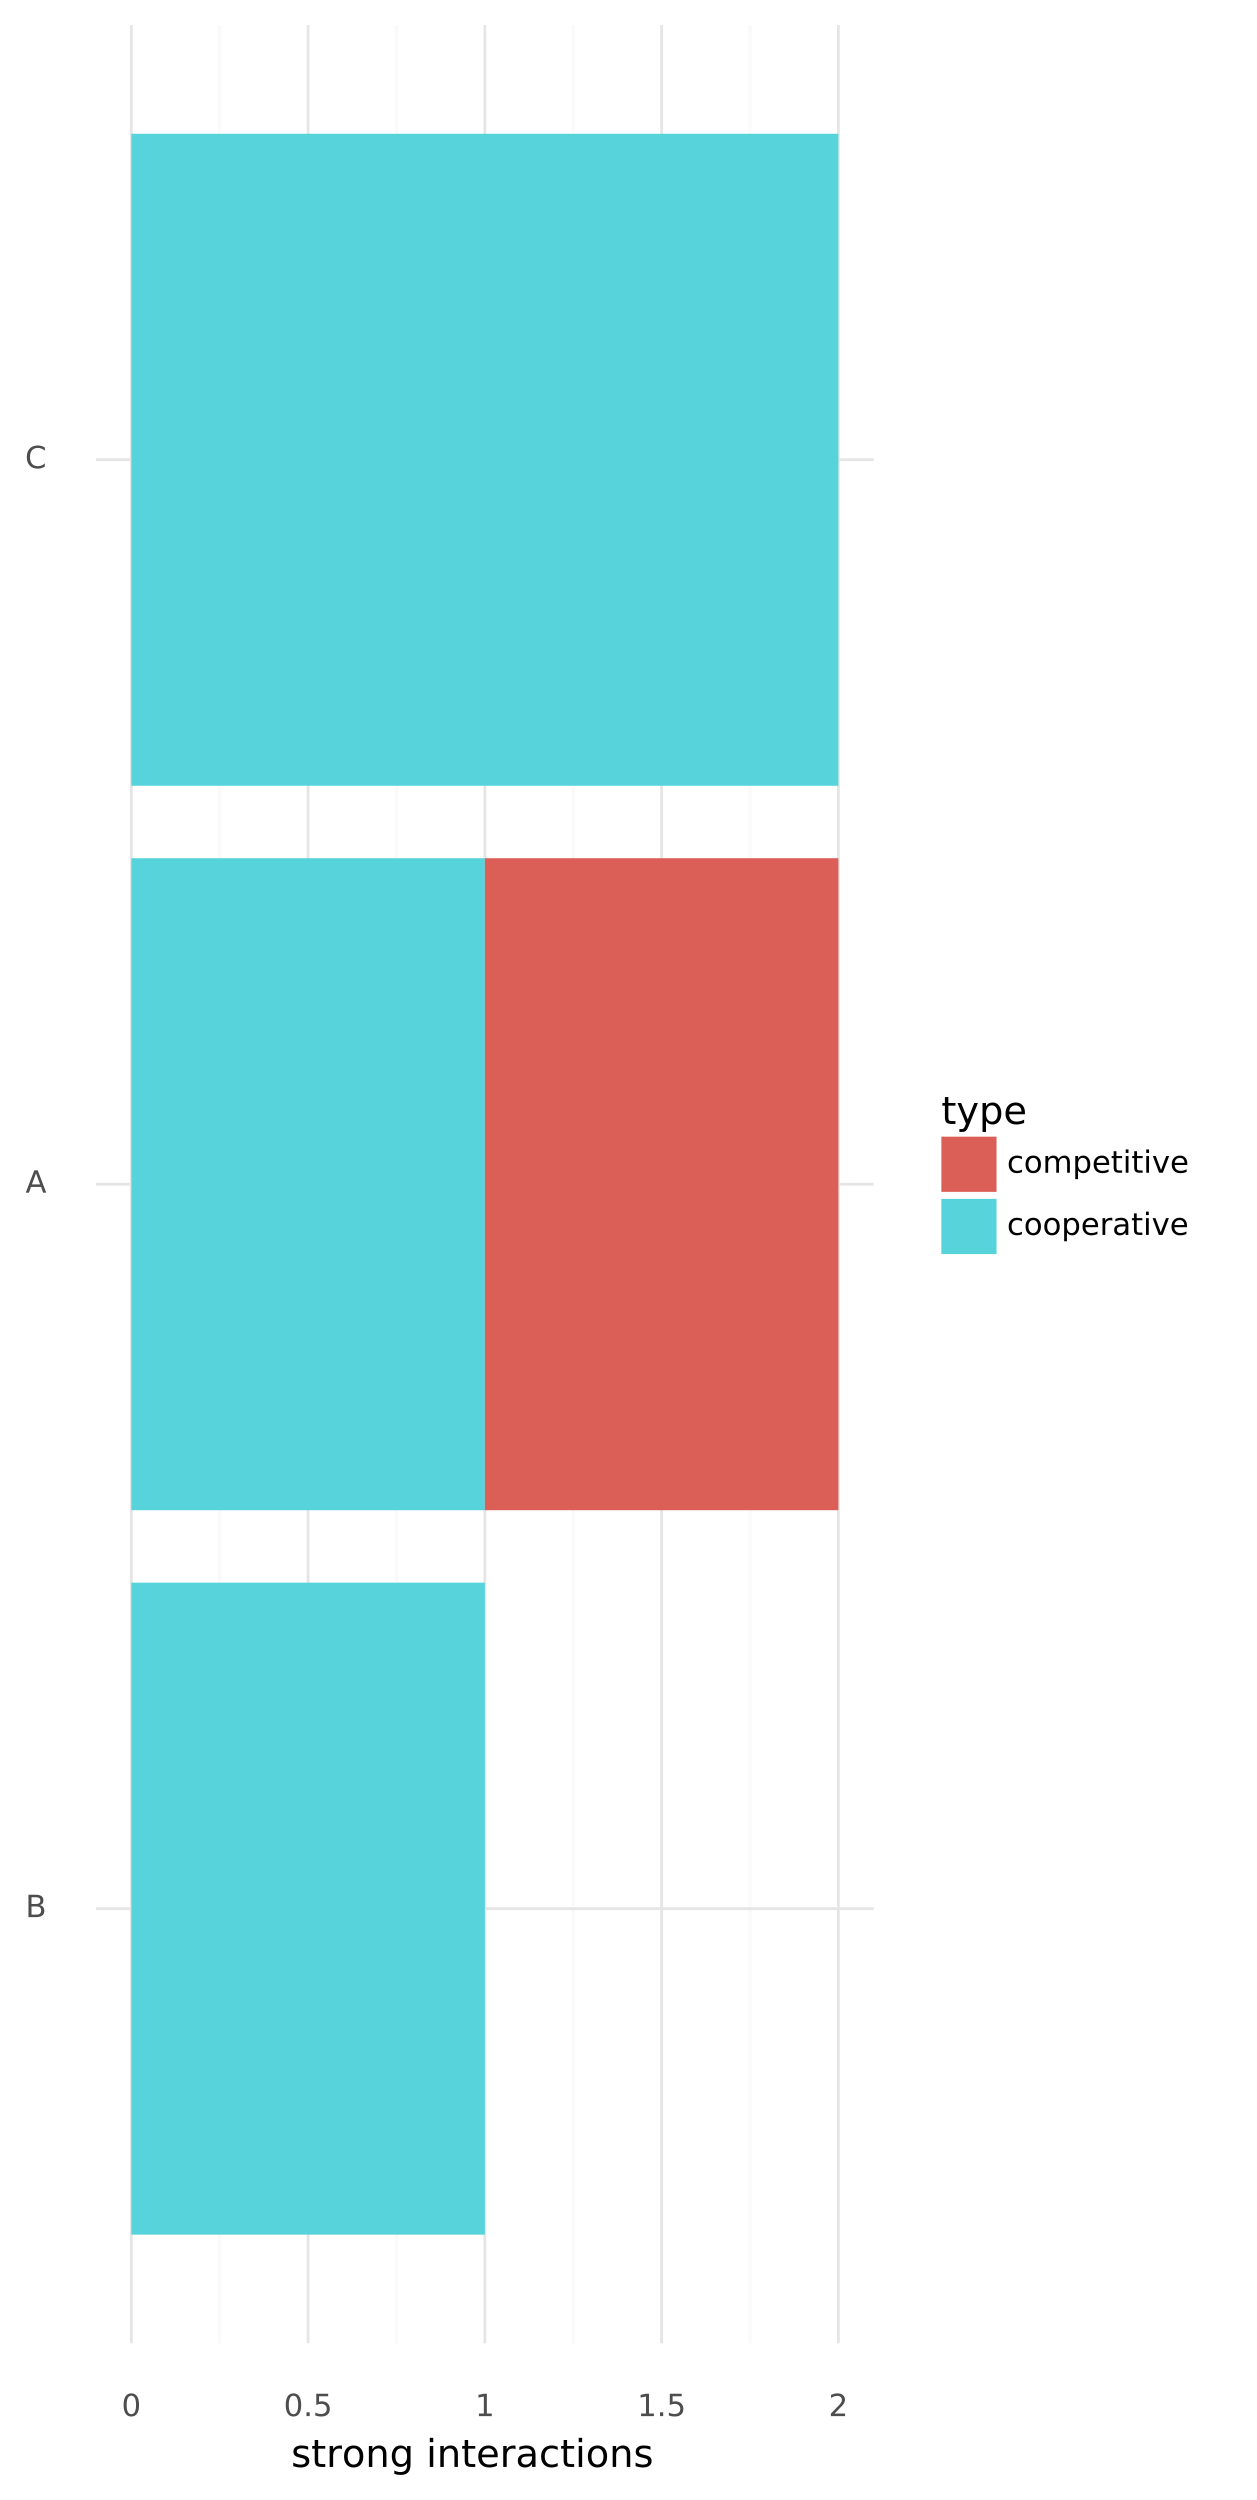
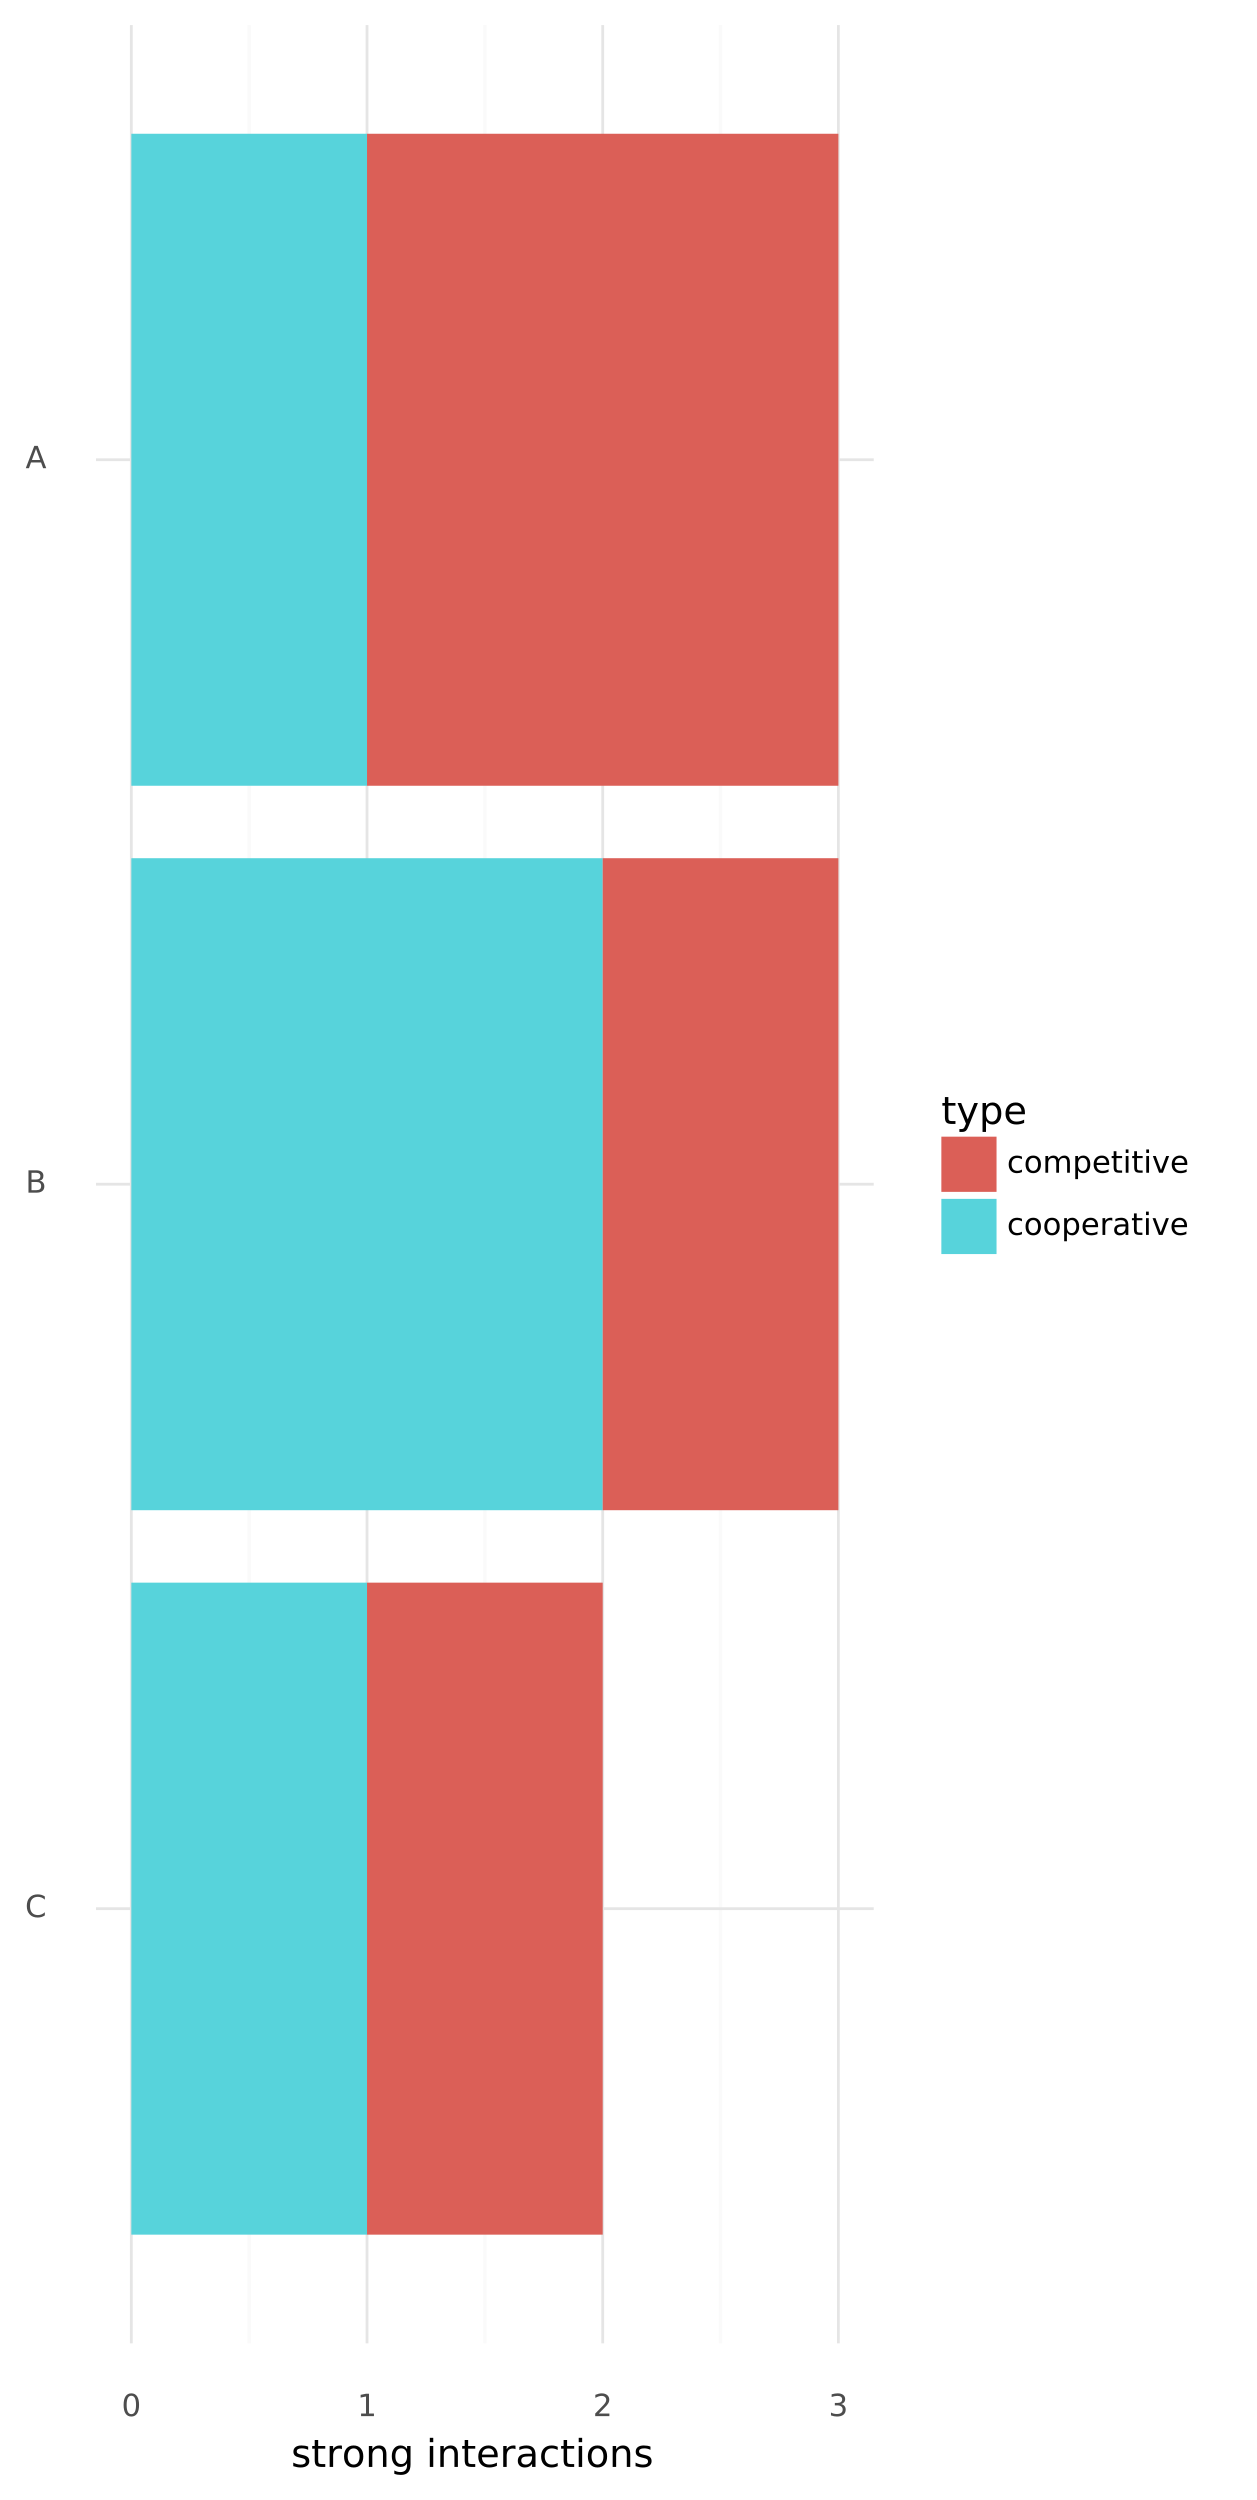
<svg xmlns="http://www.w3.org/2000/svg" xmlns:xlink="http://www.w3.org/1999/xlink" height="717.443pt" version="1.1" viewBox="0 0 360.594 717.443" width="360.594pt">
  <defs>
    <style type="text/css">
*{stroke-linecap:butt;stroke-linejoin:round;}
  </style>
  </defs>
  <g id="figure_1">
    <g id="patch_1">
      <path d="M 0 717.443  L 360.594 717.443  L 360.594 0  L 0 0  z " style="fill:none;" />
    </g>
    <g id="axes_1">
      <g id="patch_2">
        <path d="M 27.545 672.48  L 250.745 672.48  L 250.745 7.2  L 27.545 7.2  z " style="fill:none;" />
      </g>
      <g id="matplotlib.axis_1">
        <g id="xtick_1">
          <g id="line2d_1">
-             <path clip-path="url(#p21a4f5f9e6)" d="M 37.69 672.48  L 37.69 7.2  " style="fill:none;stroke:#e5e5e5;stroke-width:0.8;" />
+             <path clip-path="url(#p7cfa69cdbf)" d="M 37.69 672.48  L 37.69 7.2  " style="fill:none;stroke:#e5e5e5;stroke-width:0.8;" />
          </g>
          <g id="text_1">
            <defs>
              <path d="M 31.781 66.406  Q 24.172 66.406 20.328 58.906  Q 16.5 51.422 16.5 36.375  Q 16.5 21.391 20.328 13.891  Q 24.172 6.391 31.781 6.391  Q 39.453 6.391 43.281 13.891  Q 47.125 21.391 47.125 36.375  Q 47.125 51.422 43.281 58.906  Q 39.453 66.406 31.781 66.406  z M 31.781 74.219  Q 44.047 74.219 50.516 64.516  Q 56.984 54.828 56.984 36.375  Q 56.984 17.969 50.516 8.266  Q 44.047 -1.422 31.781 -1.422  Q 19.531 -1.422 13.062 8.266  Q 6.594 17.969 6.594 36.375  Q 6.594 54.828 13.062 64.516  Q 19.531 74.219 31.781 74.219  z " id="DejaVuSans-48" />
            </defs>
            <g style="fill:#4d4d4d;" transform="translate(34.89083 693.3666)scale(0.088 -0.088)">
              <use xlink:href="#DejaVuSans-48" />
            </g>
          </g>
        </g>
        <g id="xtick_2">
          <g id="line2d_2">
-             <path clip-path="url(#p21a4f5f9e6)" d="M 88.418 672.48  L 88.418 7.2  " style="fill:none;stroke:#e5e5e5;stroke-width:0.8;" />
+             <path clip-path="url(#p7cfa69cdbf)" d="M 105.327 672.48  L 105.327 7.2  " style="fill:none;stroke:#e5e5e5;stroke-width:0.8;" />
          </g>
          <g id="text_2">
            <defs>
-               <path d="M 10.688 12.406  L 21 12.406  L 21 0  L 10.688 0  z " id="DejaVuSans-46" />
-               <path d="M 10.797 72.906  L 49.516 72.906  L 49.516 64.594  L 19.828 64.594  L 19.828 46.734  Q 21.969 47.469 24.109 47.828  Q 26.266 48.188 28.422 48.188  Q 40.625 48.188 47.75 41.5  Q 54.891 34.812 54.891 23.391  Q 54.891 11.625 47.562 5.094  Q 40.234 -1.422 26.906 -1.422  Q 22.312 -1.422 17.547 -0.641  Q 12.797 0.141 7.719 1.703  L 7.719 11.625  Q 12.109 9.234 16.797 8.062  Q 21.484 6.891 26.703 6.891  Q 35.156 6.891 40.078 11.328  Q 45.016 15.766 45.016 23.391  Q 45.016 31 40.078 35.438  Q 35.156 39.891 26.703 39.891  Q 22.75 39.891 18.812 39.016  Q 14.891 38.141 10.797 36.281  z " id="DejaVuSans-53" />
-             </defs>
-             <g style="fill:#4d4d4d;" transform="translate(81.42023 693.3666)scale(0.088 -0.088)">
-               <use xlink:href="#DejaVuSans-48" />
-               <use x="63.623" xlink:href="#DejaVuSans-46" />
-               <use x="95.41" xlink:href="#DejaVuSans-53" />
+               <path d="M 12.406 8.297  L 28.516 8.297  L 28.516 63.922  L 10.984 60.406  L 10.984 69.391  L 28.422 72.906  L 38.281 72.906  L 38.281 8.297  L 54.391 8.297  L 54.391 0  L 12.406 0  z " id="DejaVuSans-49" />
+             </defs>
+             <g style="fill:#4d4d4d;" transform="translate(102.5272 693.3666)scale(0.088 -0.088)">
+               <use xlink:href="#DejaVuSans-49" />
            </g>
          </g>
        </g>
        <g id="xtick_3">
          <g id="line2d_3">
-             <path clip-path="url(#p21a4f5f9e6)" d="M 139.145 672.48  L 139.145 7.2  " style="fill:none;stroke:#e5e5e5;stroke-width:0.8;" />
+             <path clip-path="url(#p7cfa69cdbf)" d="M 172.963 672.48  L 172.963 7.2  " style="fill:none;stroke:#e5e5e5;stroke-width:0.8;" />
          </g>
          <g id="text_3">
            <defs>
-               <path d="M 12.406 8.297  L 28.516 8.297  L 28.516 63.922  L 10.984 60.406  L 10.984 69.391  L 28.422 72.906  L 38.281 72.906  L 38.281 8.297  L 54.391 8.297  L 54.391 0  L 12.406 0  z " id="DejaVuSans-49" />
-             </defs>
-             <g style="fill:#4d4d4d;" transform="translate(136.3454 693.3666)scale(0.088 -0.088)">
-               <use xlink:href="#DejaVuSans-49" />
+               <path d="M 19.188 8.297  L 53.609 8.297  L 53.609 0  L 7.328 0  L 7.328 8.297  Q 12.938 14.109 22.625 23.891  Q 32.328 33.688 34.812 36.531  Q 39.547 41.844 41.422 45.531  Q 43.312 49.219 43.312 52.781  Q 43.312 58.594 39.234 62.25  Q 35.156 65.922 28.609 65.922  Q 23.969 65.922 18.812 64.312  Q 13.672 62.703 7.812 59.422  L 7.812 69.391  Q 13.766 71.781 18.938 73  Q 24.125 74.219 28.422 74.219  Q 39.75 74.219 46.484 68.547  Q 53.219 62.891 53.219 53.422  Q 53.219 48.922 51.531 44.891  Q 49.859 40.875 45.406 35.406  Q 44.188 33.984 37.641 27.219  Q 31.109 20.453 19.188 8.297  z " id="DejaVuSans-50" />
+             </defs>
+             <g style="fill:#4d4d4d;" transform="translate(170.1636 693.3666)scale(0.088 -0.088)">
+               <use xlink:href="#DejaVuSans-50" />
            </g>
          </g>
        </g>
        <g id="xtick_4">
          <g id="line2d_4">
-             <path clip-path="url(#p21a4f5f9e6)" d="M 189.872 672.48  L 189.872 7.2  " style="fill:none;stroke:#e5e5e5;stroke-width:0.8;" />
+             <path clip-path="url(#p7cfa69cdbf)" d="M 240.599 672.48  L 240.599 7.2  " style="fill:none;stroke:#e5e5e5;stroke-width:0.8;" />
          </g>
          <g id="text_4">
-             <g style="fill:#4d4d4d;" transform="translate(182.8748 693.3666)scale(0.088 -0.088)">
-               <use xlink:href="#DejaVuSans-49" />
-               <use x="63.623" xlink:href="#DejaVuSans-46" />
-               <use x="95.41" xlink:href="#DejaVuSans-53" />
+             <defs>
+               <path d="M 40.578 39.312  Q 47.656 37.797 51.625 33  Q 55.609 28.219 55.609 21.188  Q 55.609 10.406 48.188 4.484  Q 40.766 -1.422 27.094 -1.422  Q 22.516 -1.422 17.656 -0.516  Q 12.797 0.391 7.625 2.203  L 7.625 11.719  Q 11.719 9.328 16.594 8.109  Q 21.484 6.891 26.812 6.891  Q 36.078 6.891 40.938 10.547  Q 45.797 14.203 45.797 21.188  Q 45.797 27.641 41.281 31.266  Q 36.766 34.906 28.719 34.906  L 20.219 34.906  L 20.219 43.016  L 29.109 43.016  Q 36.375 43.016 40.234 45.922  Q 44.094 48.828 44.094 54.297  Q 44.094 59.906 40.109 62.906  Q 36.141 65.922 28.719 65.922  Q 24.656 65.922 20.016 65.031  Q 15.375 64.156 9.812 62.312  L 9.812 71.094  Q 15.438 72.656 20.344 73.438  Q 25.25 74.219 29.594 74.219  Q 40.828 74.219 47.359 69.109  Q 53.906 64.016 53.906 55.328  Q 53.906 49.266 50.438 45.094  Q 46.969 40.922 40.578 39.312  z " id="DejaVuSans-51" />
+             </defs>
+             <g style="fill:#4d4d4d;" transform="translate(237.7999 693.3666)scale(0.088 -0.088)">
+               <use xlink:href="#DejaVuSans-51" />
            </g>
          </g>
        </g>
        <g id="xtick_5">
          <g id="line2d_5">
-             <path clip-path="url(#p21a4f5f9e6)" d="M 240.599 672.48  L 240.599 7.2  " style="fill:none;stroke:#e5e5e5;stroke-width:0.8;" />
-           </g>
-           <g id="text_5">
-             <defs>
-               <path d="M 19.188 8.297  L 53.609 8.297  L 53.609 0  L 7.328 0  L 7.328 8.297  Q 12.938 14.109 22.625 23.891  Q 32.328 33.688 34.812 36.531  Q 39.547 41.844 41.422 45.531  Q 43.312 49.219 43.312 52.781  Q 43.312 58.594 39.234 62.25  Q 35.156 65.922 28.609 65.922  Q 23.969 65.922 18.812 64.312  Q 13.672 62.703 7.812 59.422  L 7.812 69.391  Q 13.766 71.781 18.938 73  Q 24.125 74.219 28.422 74.219  Q 39.75 74.219 46.484 68.547  Q 53.219 62.891 53.219 53.422  Q 53.219 48.922 51.531 44.891  Q 49.859 40.875 45.406 35.406  Q 44.188 33.984 37.641 27.219  Q 31.109 20.453 19.188 8.297  z " id="DejaVuSans-50" />
-             </defs>
-             <g style="fill:#4d4d4d;" transform="translate(237.7999 693.3666)scale(0.088 -0.088)">
-               <use xlink:href="#DejaVuSans-50" />
-             </g>
+             <path clip-path="url(#p7cfa69cdbf)" d="M 71.509 672.48  L 71.509 7.2  " style="fill:none;stroke:#fafafa;" />
          </g>
        </g>
        <g id="xtick_6">
          <g id="line2d_6">
-             <path clip-path="url(#p21a4f5f9e6)" d="M 63.054 672.48  L 63.054 7.2  " style="fill:none;stroke:#fafafa;" />
+             <path clip-path="url(#p7cfa69cdbf)" d="M 139.145 672.48  L 139.145 7.2  " style="fill:none;stroke:#fafafa;" />
          </g>
        </g>
        <g id="xtick_7">
          <g id="line2d_7">
-             <path clip-path="url(#p21a4f5f9e6)" d="M 113.781 672.48  L 113.781 7.2  " style="fill:none;stroke:#fafafa;" />
-           </g>
-         </g>
-         <g id="xtick_8">
-           <g id="line2d_8">
-             <path clip-path="url(#p21a4f5f9e6)" d="M 164.509 672.48  L 164.509 7.2  " style="fill:none;stroke:#fafafa;" />
-           </g>
-         </g>
-         <g id="xtick_9">
-           <g id="line2d_9">
-             <path clip-path="url(#p21a4f5f9e6)" d="M 215.236 672.48  L 215.236 7.2  " style="fill:none;stroke:#fafafa;" />
-           </g>
-         </g>
-         <g id="text_6">
+             <path clip-path="url(#p7cfa69cdbf)" d="M 206.781 672.48  L 206.781 7.2  " style="fill:none;stroke:#fafafa;" />
+           </g>
+         </g>
+         <g id="text_5">
          <defs>
            <path d="M 44.281 53.078  L 44.281 44.578  Q 40.484 46.531 36.375 47.5  Q 32.281 48.484 27.875 48.484  Q 21.188 48.484 17.844 46.438  Q 14.5 44.391 14.5 40.281  Q 14.5 37.156 16.891 35.375  Q 19.281 33.594 26.516 31.984  L 29.594 31.297  Q 39.156 29.25 43.188 25.516  Q 47.219 21.781 47.219 15.094  Q 47.219 7.469 41.188 3.016  Q 35.156 -1.422 24.609 -1.422  Q 20.219 -1.422 15.453 -0.562  Q 10.688 0.297 5.422 2  L 5.422 11.281  Q 10.406 8.688 15.234 7.391  Q 20.062 6.109 24.812 6.109  Q 31.156 6.109 34.562 8.281  Q 37.984 10.453 37.984 14.406  Q 37.984 18.062 35.516 20.016  Q 33.062 21.969 24.703 23.781  L 21.578 24.516  Q 13.234 26.266 9.516 29.906  Q 5.812 33.547 5.812 39.891  Q 5.812 47.609 11.281 51.797  Q 16.75 56 26.812 56  Q 31.781 56 36.172 55.266  Q 40.578 54.547 44.281 53.078  z " id="DejaVuSans-115" />
            <path d="M 18.312 70.219  L 18.312 54.688  L 36.812 54.688  L 36.812 47.703  L 18.312 47.703  L 18.312 18.016  Q 18.312 11.328 20.141 9.422  Q 21.969 7.516 27.594 7.516  L 36.812 7.516  L 36.812 0  L 27.594 0  Q 17.188 0 13.234 3.875  Q 9.281 7.766 9.281 18.016  L 9.281 47.703  L 2.688 47.703  L 2.688 54.688  L 9.281 54.688  L 9.281 70.219  z " id="DejaVuSans-116" />
            <path d="M 41.109 46.297  Q 39.594 47.172 37.812 47.578  Q 36.031 48 33.891 48  Q 26.266 48 22.188 43.047  Q 18.109 38.094 18.109 28.812  L 18.109 0  L 9.078 0  L 9.078 54.688  L 18.109 54.688  L 18.109 46.188  Q 20.953 51.172 25.484 53.578  Q 30.031 56 36.531 56  Q 37.453 56 38.578 55.875  Q 39.703 55.766 41.062 55.516  z " id="DejaVuSans-114" />
            <path d="M 30.609 48.391  Q 23.391 48.391 19.188 42.75  Q 14.984 37.109 14.984 27.297  Q 14.984 17.484 19.156 11.844  Q 23.344 6.203 30.609 6.203  Q 37.797 6.203 41.984 11.859  Q 46.188 17.531 46.188 27.297  Q 46.188 37.016 41.984 42.703  Q 37.797 48.391 30.609 48.391  z M 30.609 56  Q 42.328 56 49.016 48.375  Q 55.719 40.766 55.719 27.297  Q 55.719 13.875 49.016 6.219  Q 42.328 -1.422 30.609 -1.422  Q 18.844 -1.422 12.172 6.219  Q 5.516 13.875 5.516 27.297  Q 5.516 40.766 12.172 48.375  Q 18.844 56 30.609 56  z " id="DejaVuSans-111" />
            <path d="M 54.891 33.016  L 54.891 0  L 45.906 0  L 45.906 32.719  Q 45.906 40.484 42.875 44.328  Q 39.844 48.188 33.797 48.188  Q 26.516 48.188 22.312 43.547  Q 18.109 38.922 18.109 30.906  L 18.109 0  L 9.078 0  L 9.078 54.688  L 18.109 54.688  L 18.109 46.188  Q 21.344 51.125 25.703 53.562  Q 30.078 56 35.797 56  Q 45.219 56 50.047 50.172  Q 54.891 44.344 54.891 33.016  z " id="DejaVuSans-110" />
            <path d="M 45.406 27.984  Q 45.406 37.75 41.375 43.109  Q 37.359 48.484 30.078 48.484  Q 22.859 48.484 18.828 43.109  Q 14.797 37.75 14.797 27.984  Q 14.797 18.266 18.828 12.891  Q 22.859 7.516 30.078 7.516  Q 37.359 7.516 41.375 12.891  Q 45.406 18.266 45.406 27.984  z M 54.391 6.781  Q 54.391 -7.172 48.188 -13.984  Q 42 -20.797 29.203 -20.797  Q 24.469 -20.797 20.266 -20.094  Q 16.062 -19.391 12.109 -17.922  L 12.109 -9.188  Q 16.062 -11.328 19.922 -12.344  Q 23.781 -13.375 27.781 -13.375  Q 36.625 -13.375 41.016 -8.766  Q 45.406 -4.156 45.406 5.172  L 45.406 9.625  Q 42.625 4.781 38.281 2.391  Q 33.938 0 27.875 0  Q 17.828 0 11.672 7.656  Q 5.516 15.328 5.516 27.984  Q 5.516 40.672 11.672 48.328  Q 17.828 56 27.875 56  Q 33.938 56 38.281 53.609  Q 42.625 51.219 45.406 46.391  L 45.406 54.688  L 54.391 54.688  z " id="DejaVuSans-103" />
            <path id="DejaVuSans-32" />
            <path d="M 9.422 54.688  L 18.406 54.688  L 18.406 0  L 9.422 0  z M 9.422 75.984  L 18.406 75.984  L 18.406 64.594  L 9.422 64.594  z " id="DejaVuSans-105" />
            <path d="M 56.203 29.594  L 56.203 25.203  L 14.891 25.203  Q 15.484 15.922 20.484 11.062  Q 25.484 6.203 34.422 6.203  Q 39.594 6.203 44.453 7.469  Q 49.312 8.734 54.109 11.281  L 54.109 2.781  Q 49.266 0.734 44.188 -0.344  Q 39.109 -1.422 33.891 -1.422  Q 20.797 -1.422 13.156 6.188  Q 5.516 13.812 5.516 26.812  Q 5.516 40.234 12.766 48.109  Q 20.016 56 32.328 56  Q 43.359 56 49.781 48.891  Q 56.203 41.797 56.203 29.594  z M 47.219 32.234  Q 47.125 39.594 43.094 43.984  Q 39.062 48.391 32.422 48.391  Q 24.906 48.391 20.391 44.141  Q 15.875 39.891 15.188 32.172  z " id="DejaVuSans-101" />
            <path d="M 34.281 27.484  Q 23.391 27.484 19.188 25  Q 14.984 22.516 14.984 16.5  Q 14.984 11.719 18.141 8.906  Q 21.297 6.109 26.703 6.109  Q 34.188 6.109 38.703 11.406  Q 43.219 16.703 43.219 25.484  L 43.219 27.484  z M 52.203 31.203  L 52.203 0  L 43.219 0  L 43.219 8.297  Q 40.141 3.328 35.547 0.953  Q 30.953 -1.422 24.312 -1.422  Q 15.922 -1.422 10.953 3.297  Q 6 8.016 6 15.922  Q 6 25.141 12.172 29.828  Q 18.359 34.516 30.609 34.516  L 43.219 34.516  L 43.219 35.406  Q 43.219 41.609 39.141 45  Q 35.062 48.391 27.688 48.391  Q 23 48.391 18.547 47.266  Q 14.109 46.141 10.016 43.891  L 10.016 52.203  Q 14.938 54.109 19.578 55.047  Q 24.219 56 28.609 56  Q 40.484 56 46.344 49.844  Q 52.203 43.703 52.203 31.203  z " id="DejaVuSans-97" />
            <path d="M 48.781 52.594  L 48.781 44.188  Q 44.969 46.297 41.141 47.344  Q 37.312 48.391 33.406 48.391  Q 24.656 48.391 19.812 42.844  Q 14.984 37.312 14.984 27.297  Q 14.984 17.281 19.812 11.734  Q 24.656 6.203 33.406 6.203  Q 37.312 6.203 41.141 7.25  Q 44.969 8.297 48.781 10.406  L 48.781 2.094  Q 45.016 0.344 40.984 -0.531  Q 36.969 -1.422 32.422 -1.422  Q 20.062 -1.422 12.781 6.344  Q 5.516 14.109 5.516 27.297  Q 5.516 40.672 12.859 48.328  Q 20.219 56 33.016 56  Q 37.156 56 41.109 55.141  Q 45.062 54.297 48.781 52.594  z " id="DejaVuSans-99" />
          </defs>
          <g transform="translate(83.56386 707.955)scale(0.11 -0.11)">
            <use xlink:href="#DejaVuSans-115" />
            <use x="52.1" xlink:href="#DejaVuSans-116" />
            <use x="91.309" xlink:href="#DejaVuSans-114" />
            <use x="132.391" xlink:href="#DejaVuSans-111" />
            <use x="193.572" xlink:href="#DejaVuSans-110" />
            <use x="256.951" xlink:href="#DejaVuSans-103" />
            <use x="320.428" xlink:href="#DejaVuSans-32" />
            <use x="352.215" xlink:href="#DejaVuSans-105" />
            <use x="379.998" xlink:href="#DejaVuSans-110" />
            <use x="443.377" xlink:href="#DejaVuSans-116" />
            <use x="482.586" xlink:href="#DejaVuSans-101" />
            <use x="544.109" xlink:href="#DejaVuSans-114" />
            <use x="585.223" xlink:href="#DejaVuSans-97" />
            <use x="646.502" xlink:href="#DejaVuSans-99" />
            <use x="701.482" xlink:href="#DejaVuSans-116" />
            <use x="740.691" xlink:href="#DejaVuSans-105" />
            <use x="768.475" xlink:href="#DejaVuSans-111" />
            <use x="829.656" xlink:href="#DejaVuSans-110" />
            <use x="893.035" xlink:href="#DejaVuSans-115" />
          </g>
        </g>
      </g>
      <g id="matplotlib.axis_2">
        <g id="ytick_1">
+           <g id="line2d_8">
+             <path clip-path="url(#p7cfa69cdbf)" d="M 27.545 547.74  L 250.745 547.74  " style="fill:none;stroke:#e5e5e5;stroke-width:0.8;" />
+           </g>
+           <g id="text_6">
+             <defs>
+               <path d="M 64.406 67.281  L 64.406 56.891  Q 59.422 61.531 53.781 63.812  Q 48.141 66.109 41.797 66.109  Q 29.297 66.109 22.656 58.469  Q 16.016 50.828 16.016 36.375  Q 16.016 21.969 22.656 14.328  Q 29.297 6.688 41.797 6.688  Q 48.141 6.688 53.781 8.984  Q 59.422 11.281 64.406 15.922  L 64.406 5.609  Q 59.234 2.094 53.438 0.328  Q 47.656 -1.422 41.219 -1.422  Q 24.656 -1.422 15.125 8.703  Q 5.609 18.844 5.609 36.375  Q 5.609 53.953 15.125 64.078  Q 24.656 74.219 41.219 74.219  Q 47.75 74.219 53.531 72.484  Q 59.328 70.75 64.406 67.281  z " id="DejaVuSans-67" />
+             </defs>
+             <g style="fill:#4d4d4d;" transform="translate(7.2 550.1682)scale(0.088 -0.088)">
+               <use xlink:href="#DejaVuSans-67" />
+             </g>
+           </g>
+         </g>
+         <g id="ytick_2">
+           <g id="line2d_9">
+             <path clip-path="url(#p7cfa69cdbf)" d="M 27.545 339.84  L 250.745 339.84  " style="fill:none;stroke:#e5e5e5;stroke-width:0.8;" />
+           </g>
+           <g id="text_7">
+             <defs>
+               <path d="M 19.672 34.812  L 19.672 8.109  L 35.5 8.109  Q 43.453 8.109 47.281 11.406  Q 51.125 14.703 51.125 21.484  Q 51.125 28.328 47.281 31.562  Q 43.453 34.812 35.5 34.812  z M 19.672 64.797  L 19.672 42.828  L 34.281 42.828  Q 41.5 42.828 45.031 45.531  Q 48.578 48.25 48.578 53.812  Q 48.578 59.328 45.031 62.062  Q 41.5 64.797 34.281 64.797  z M 9.812 72.906  L 35.016 72.906  Q 46.297 72.906 52.391 68.219  Q 58.5 63.531 58.5 54.891  Q 58.5 48.188 55.375 44.234  Q 52.25 40.281 46.188 39.312  Q 53.469 37.75 57.5 32.781  Q 61.531 27.828 61.531 20.406  Q 61.531 10.641 54.891 5.312  Q 48.25 0 35.984 0  L 9.812 0  z " id="DejaVuSans-66" />
+             </defs>
+             <g style="fill:#4d4d4d;" transform="translate(7.30725 342.2683)scale(0.088 -0.088)">
+               <use xlink:href="#DejaVuSans-66" />
+             </g>
+           </g>
+         </g>
+         <g id="ytick_3">
          <g id="line2d_10">
-             <path clip-path="url(#p21a4f5f9e6)" d="M 27.545 547.74  L 250.745 547.74  " style="fill:none;stroke:#e5e5e5;stroke-width:0.8;" />
-           </g>
-           <g id="text_7">
-             <defs>
-               <path d="M 19.672 34.812  L 19.672 8.109  L 35.5 8.109  Q 43.453 8.109 47.281 11.406  Q 51.125 14.703 51.125 21.484  Q 51.125 28.328 47.281 31.562  Q 43.453 34.812 35.5 34.812  z M 19.672 64.797  L 19.672 42.828  L 34.281 42.828  Q 41.5 42.828 45.031 45.531  Q 48.578 48.25 48.578 53.812  Q 48.578 59.328 45.031 62.062  Q 41.5 64.797 34.281 64.797  z M 9.812 72.906  L 35.016 72.906  Q 46.297 72.906 52.391 68.219  Q 58.5 63.531 58.5 54.891  Q 58.5 48.188 55.375 44.234  Q 52.25 40.281 46.188 39.312  Q 53.469 37.75 57.5 32.781  Q 61.531 27.828 61.531 20.406  Q 61.531 10.641 54.891 5.312  Q 48.25 0 35.984 0  L 9.812 0  z " id="DejaVuSans-66" />
-             </defs>
-             <g style="fill:#4d4d4d;" transform="translate(7.30725 550.1682)scale(0.088 -0.088)">
-               <use xlink:href="#DejaVuSans-66" />
-             </g>
-           </g>
-         </g>
-         <g id="ytick_2">
-           <g id="line2d_11">
-             <path clip-path="url(#p21a4f5f9e6)" d="M 27.545 339.84  L 250.745 339.84  " style="fill:none;stroke:#e5e5e5;stroke-width:0.8;" />
+             <path clip-path="url(#p7cfa69cdbf)" d="M 27.545 131.94  L 250.745 131.94  " style="fill:none;stroke:#e5e5e5;stroke-width:0.8;" />
          </g>
          <g id="text_8">
            <defs>
              <path d="M 34.188 63.188  L 20.797 26.906  L 47.609 26.906  z M 28.609 72.906  L 39.797 72.906  L 67.578 0  L 57.328 0  L 50.688 18.703  L 17.828 18.703  L 11.188 0  L 0.781 0  z " id="DejaVuSans-65" />
            </defs>
-             <g style="fill:#4d4d4d;" transform="translate(7.325125 342.2683)scale(0.088 -0.088)">
+             <g style="fill:#4d4d4d;" transform="translate(7.325125 134.3682)scale(0.088 -0.088)">
              <use xlink:href="#DejaVuSans-65" />
            </g>
          </g>
        </g>
-         <g id="ytick_3">
-           <g id="line2d_12">
-             <path clip-path="url(#p21a4f5f9e6)" d="M 27.545 131.94  L 250.745 131.94  " style="fill:none;stroke:#e5e5e5;stroke-width:0.8;" />
-           </g>
-           <g id="text_9">
-             <defs>
-               <path d="M 64.406 67.281  L 64.406 56.891  Q 59.422 61.531 53.781 63.812  Q 48.141 66.109 41.797 66.109  Q 29.297 66.109 22.656 58.469  Q 16.016 50.828 16.016 36.375  Q 16.016 21.969 22.656 14.328  Q 29.297 6.688 41.797 6.688  Q 48.141 6.688 53.781 8.984  Q 59.422 11.281 64.406 15.922  L 64.406 5.609  Q 59.234 2.094 53.438 0.328  Q 47.656 -1.422 41.219 -1.422  Q 24.656 -1.422 15.125 8.703  Q 5.609 18.844 5.609 36.375  Q 5.609 53.953 15.125 64.078  Q 24.656 74.219 41.219 74.219  Q 47.75 74.219 53.531 72.484  Q 59.328 70.75 64.406 67.281  z " id="DejaVuSans-67" />
-             </defs>
-             <g style="fill:#4d4d4d;" transform="translate(7.2 134.3682)scale(0.088 -0.088)">
-               <use xlink:href="#DejaVuSans-67" />
-             </g>
-           </g>
-         </g>
      </g>
      <g id="PolyCollection_1">
-         <path clip-path="url(#p21a4f5f9e6)" d="M 37.69 641.295  L 37.69 454.185  L 139.145 454.185  L 139.145 641.295  z " style="fill:#57d3db;" />
-         <path clip-path="url(#p21a4f5f9e6)" d="M 139.145 641.295  L 139.145 454.185  L 139.145 454.185  L 139.145 641.295  z " style="fill:#db5f57;" />
-         <path clip-path="url(#p21a4f5f9e6)" d="M 37.69 433.395  L 37.69 246.285  L 139.145 246.285  L 139.145 433.395  z " style="fill:#57d3db;" />
-         <path clip-path="url(#p21a4f5f9e6)" d="M 139.145 433.395  L 139.145 246.285  L 240.599 246.285  L 240.599 433.395  z " style="fill:#db5f57;" />
-         <path clip-path="url(#p21a4f5f9e6)" d="M 37.69 225.495  L 37.69 38.385  L 240.599 38.385  L 240.599 225.495  z " style="fill:#57d3db;" />
-         <path clip-path="url(#p21a4f5f9e6)" d="M 240.599 225.495  L 240.599 38.385  L 240.599 38.385  L 240.599 225.495  z " style="fill:#db5f57;" />
+         <path clip-path="url(#p7cfa69cdbf)" d="M 37.69 641.295  L 37.69 454.185  L 105.327 454.185  L 105.327 641.295  z " style="fill:#57d3db;" />
+         <path clip-path="url(#p7cfa69cdbf)" d="M 105.327 641.295  L 105.327 454.185  L 172.963 454.185  L 172.963 641.295  z " style="fill:#db5f57;" />
+         <path clip-path="url(#p7cfa69cdbf)" d="M 37.69 433.395  L 37.69 246.285  L 172.963 246.285  L 172.963 433.395  z " style="fill:#57d3db;" />
+         <path clip-path="url(#p7cfa69cdbf)" d="M 172.963 433.395  L 172.963 246.285  L 240.599 246.285  L 240.599 433.395  z " style="fill:#db5f57;" />
+         <path clip-path="url(#p7cfa69cdbf)" d="M 37.69 225.495  L 37.69 38.385  L 105.327 38.385  L 105.327 225.495  z " style="fill:#57d3db;" />
+         <path clip-path="url(#p7cfa69cdbf)" d="M 105.327 225.495  L 105.327 38.385  L 240.599 38.385  L 240.599 225.495  z " style="fill:#db5f57;" />
      </g>
      <g id="patch_3">
        <path d="M 257.945 372.083  L 353.394 372.083  L 353.394 298.957  L 257.945 298.957  z " style="fill:none;" />
      </g>
-       <g id="text_10">
+       <g id="text_9">
        <defs>
          <path d="M 32.172 -5.078  Q 28.375 -14.844 24.75 -17.812  Q 21.141 -20.797 15.094 -20.797  L 7.906 -20.797  L 7.906 -13.281  L 13.188 -13.281  Q 16.891 -13.281 18.938 -11.516  Q 21 -9.766 23.484 -3.219  L 25.094 0.875  L 2.984 54.688  L 12.5 54.688  L 29.594 11.922  L 46.688 54.688  L 56.203 54.688  z " id="DejaVuSans-121" />
          <path d="M 18.109 8.203  L 18.109 -20.797  L 9.078 -20.797  L 9.078 54.688  L 18.109 54.688  L 18.109 46.391  Q 20.953 51.266 25.266 53.625  Q 29.594 56 35.594 56  Q 45.562 56 51.781 48.094  Q 58.016 40.188 58.016 27.297  Q 58.016 14.406 51.781 6.484  Q 45.562 -1.422 35.594 -1.422  Q 29.594 -1.422 25.266 0.953  Q 20.953 3.328 18.109 8.203  z M 48.688 27.297  Q 48.688 37.203 44.609 42.844  Q 40.531 48.484 33.406 48.484  Q 26.266 48.484 22.188 42.844  Q 18.109 37.203 18.109 27.297  Q 18.109 17.391 22.188 11.75  Q 26.266 6.109 33.406 6.109  Q 40.531 6.109 44.609 11.75  Q 48.688 17.391 48.688 27.297  z " id="DejaVuSans-112" />
        </defs>
        <g transform="translate(270.1449 322.5506)scale(0.11 -0.11)">
          <use xlink:href="#DejaVuSans-116" />
          <use x="39.209" xlink:href="#DejaVuSans-121" />
          <use x="98.389" xlink:href="#DejaVuSans-112" />
          <use x="161.865" xlink:href="#DejaVuSans-101" />
        </g>
      </g>
      <g id="patch_4">
-         <path clip-path="url(#p5ea46a7e96)" d="M 270.145 342.043  L 285.985 342.043  L 285.985 326.203  L 270.145 326.203  z " style="fill:none;" />
+         <path clip-path="url(#pcd3dad64c9)" d="M 270.145 342.043  L 285.985 342.043  L 285.985 326.203  L 270.145 326.203  z " style="fill:none;" />
      </g>
      <g id="patch_5">
-         <path clip-path="url(#p5ea46a7e96)" d="M 270.145 342.043  L 285.985 342.043  L 285.985 326.203  L 270.145 326.203  z " style="fill:#db5f57;" />
-       </g>
-       <g id="text_11">
+         <path clip-path="url(#pcd3dad64c9)" d="M 270.145 342.043  L 285.985 342.043  L 285.985 326.203  L 270.145 326.203  z " style="fill:#db5f57;" />
+       </g>
+       <g id="text_10">
        <defs>
          <path d="M 52 44.188  Q 55.375 50.25 60.062 53.125  Q 64.75 56 71.094 56  Q 79.641 56 84.281 50.016  Q 88.922 44.047 88.922 33.016  L 88.922 0  L 79.891 0  L 79.891 32.719  Q 79.891 40.578 77.094 44.375  Q 74.312 48.188 68.609 48.188  Q 61.625 48.188 57.562 43.547  Q 53.516 38.922 53.516 30.906  L 53.516 0  L 44.484 0  L 44.484 32.719  Q 44.484 40.625 41.703 44.406  Q 38.922 48.188 33.109 48.188  Q 26.219 48.188 22.156 43.531  Q 18.109 38.875 18.109 30.906  L 18.109 0  L 9.078 0  L 9.078 54.688  L 18.109 54.688  L 18.109 46.188  Q 21.188 51.219 25.484 53.609  Q 29.781 56 35.688 56  Q 41.656 56 45.828 52.969  Q 50 49.953 52 44.188  z " id="DejaVuSans-109" />
          <path d="M 2.984 54.688  L 12.5 54.688  L 29.594 8.797  L 46.688 54.688  L 56.203 54.688  L 35.688 0  L 23.484 0  z " id="DejaVuSans-118" />
        </defs>
        <g transform="translate(288.9849 336.5512)scale(0.088 -0.088)">
          <use xlink:href="#DejaVuSans-99" />
          <use x="54.98" xlink:href="#DejaVuSans-111" />
          <use x="116.162" xlink:href="#DejaVuSans-109" />
          <use x="213.574" xlink:href="#DejaVuSans-112" />
          <use x="277.051" xlink:href="#DejaVuSans-101" />
          <use x="338.574" xlink:href="#DejaVuSans-116" />
          <use x="377.783" xlink:href="#DejaVuSans-105" />
          <use x="405.566" xlink:href="#DejaVuSans-116" />
          <use x="444.775" xlink:href="#DejaVuSans-105" />
          <use x="472.559" xlink:href="#DejaVuSans-118" />
          <use x="531.738" xlink:href="#DejaVuSans-101" />
        </g>
      </g>
      <g id="patch_6">
-         <path clip-path="url(#p78681957c8)" d="M 270.145 359.883  L 285.985 359.883  L 285.985 344.043  L 270.145 344.043  z " style="fill:none;" />
+         <path clip-path="url(#pc50ae1818f)" d="M 270.145 359.883  L 285.985 359.883  L 285.985 344.043  L 270.145 344.043  z " style="fill:none;" />
      </g>
      <g id="patch_7">
-         <path clip-path="url(#p78681957c8)" d="M 270.145 359.883  L 285.985 359.883  L 285.985 344.043  L 270.145 344.043  z " style="fill:#57d3db;" />
-       </g>
-       <g id="text_12">
+         <path clip-path="url(#pc50ae1818f)" d="M 270.145 359.883  L 285.985 359.883  L 285.985 344.043  L 270.145 344.043  z " style="fill:#57d3db;" />
+       </g>
+       <g id="text_11">
        <g transform="translate(288.9849 354.3912)scale(0.088 -0.088)">
          <use xlink:href="#DejaVuSans-99" />
          <use x="54.98" xlink:href="#DejaVuSans-111" />
          <use x="116.162" xlink:href="#DejaVuSans-111" />
          <use x="177.344" xlink:href="#DejaVuSans-112" />
          <use x="240.82" xlink:href="#DejaVuSans-101" />
          <use x="302.344" xlink:href="#DejaVuSans-114" />
          <use x="343.457" xlink:href="#DejaVuSans-97" />
          <use x="404.736" xlink:href="#DejaVuSans-116" />
          <use x="443.945" xlink:href="#DejaVuSans-105" />
          <use x="471.729" xlink:href="#DejaVuSans-118" />
          <use x="530.908" xlink:href="#DejaVuSans-101" />
        </g>
      </g>
    </g>
  </g>
  <defs>
-     <clipPath id="p21a4f5f9e6">
+     <clipPath id="p7cfa69cdbf">
      <rect height="665.28" width="223.2" x="27.545" y="7.2" />
    </clipPath>
-     <clipPath id="p5ea46a7e96">
+     <clipPath id="pcd3dad64c9">
      <path d="M 270.145 342.043  L 270.145 326.203  L 285.985 326.203  L 285.985 342.043  " />
    </clipPath>
-     <clipPath id="p78681957c8">
+     <clipPath id="pc50ae1818f">
      <path d="M 270.145 359.883  L 270.145 344.043  L 285.985 344.043  L 285.985 359.883  " />
    </clipPath>
  </defs>
</svg>
